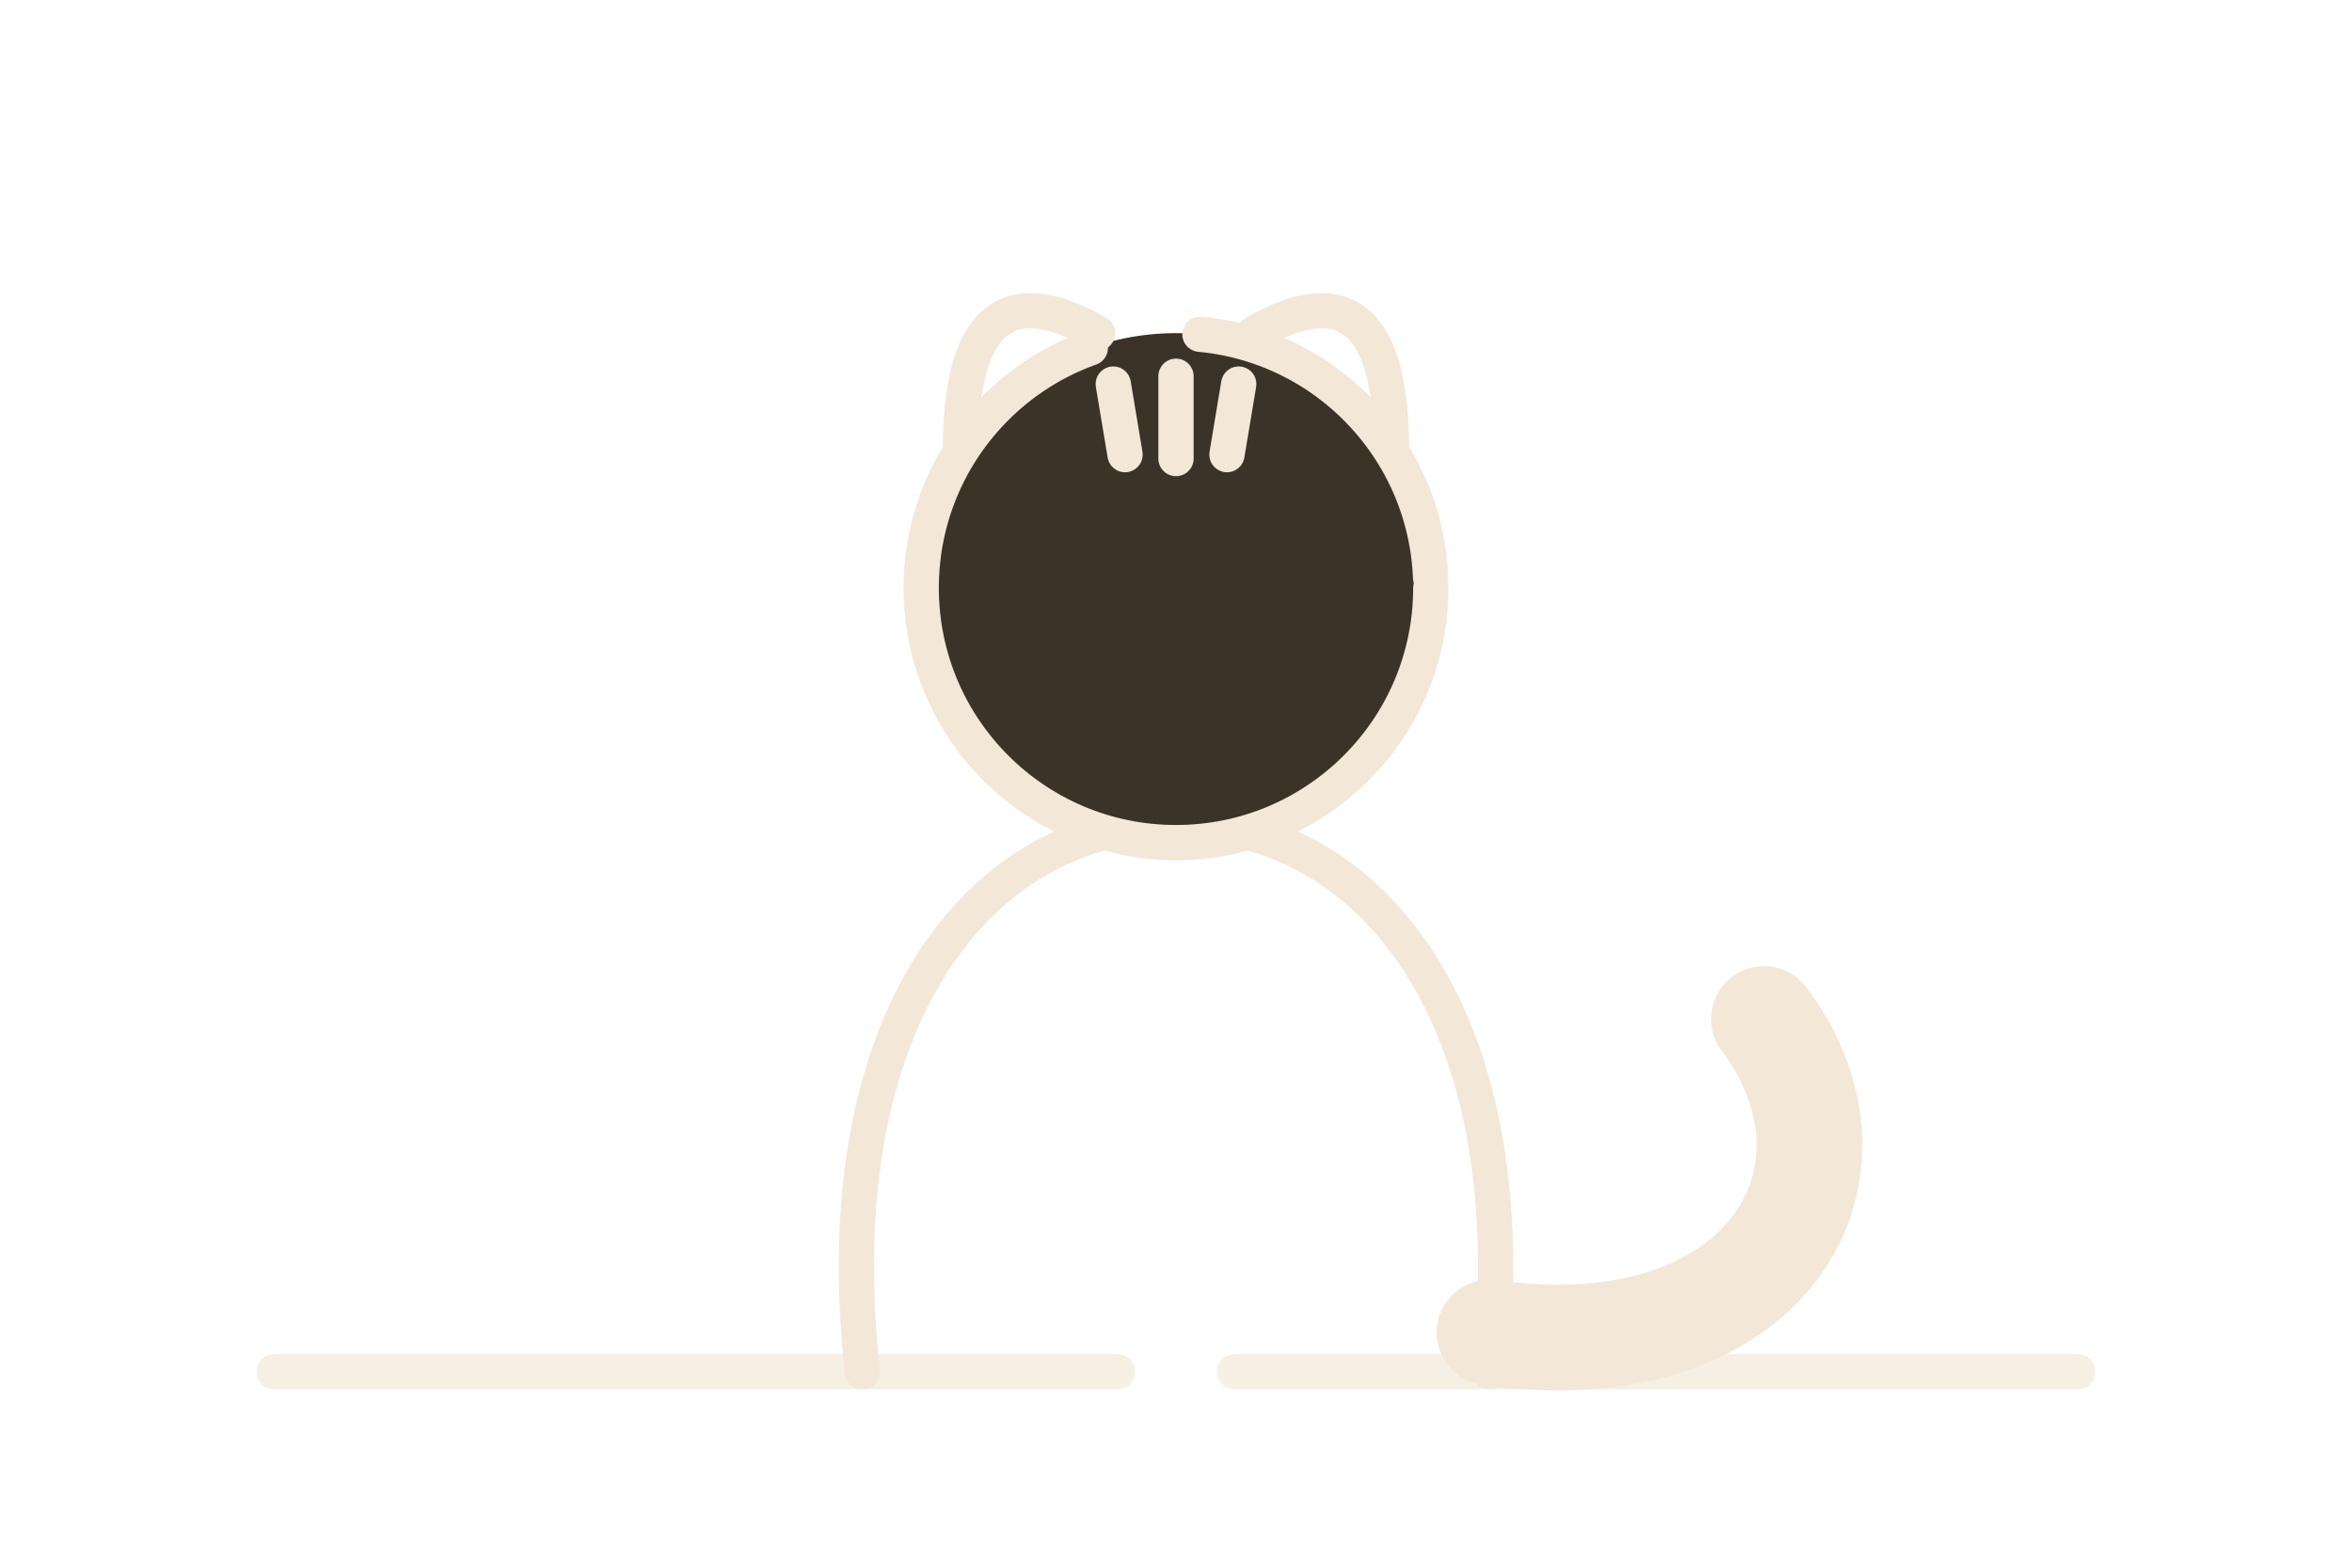
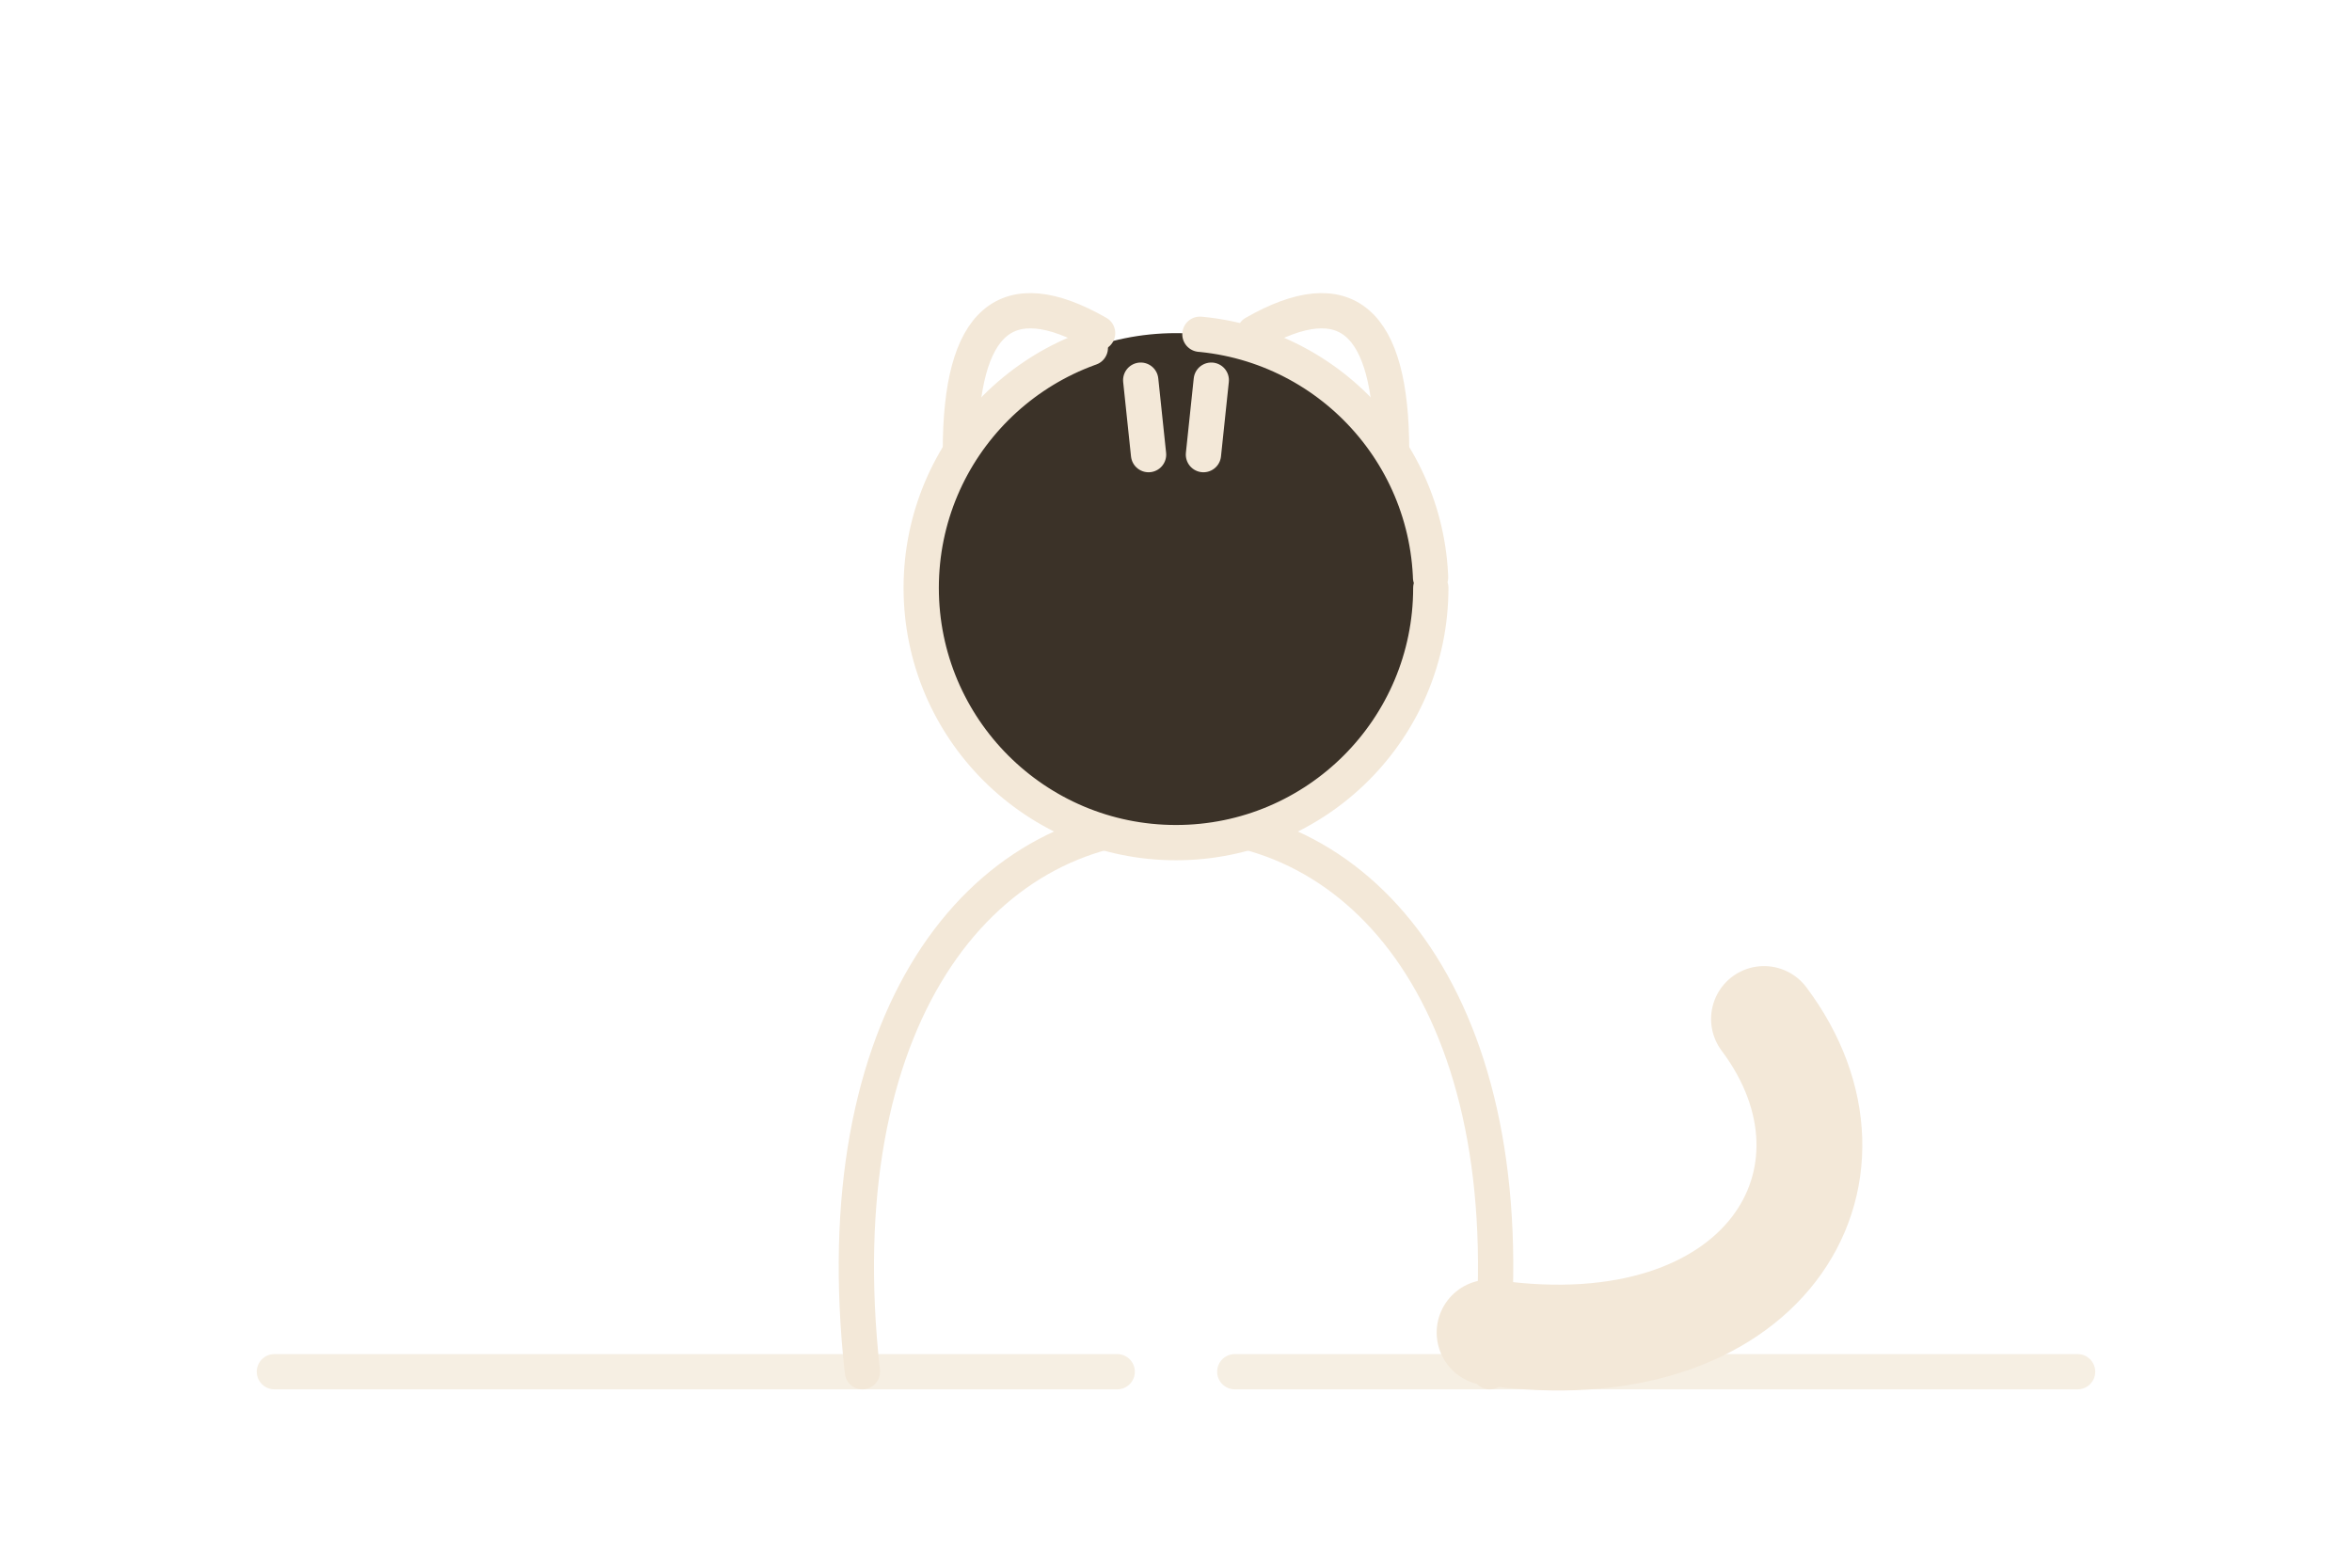
<svg xmlns="http://www.w3.org/2000/svg" viewBox="0 10 120 80" role="img" aria-label="窓の外を見る（うしろ姿）">
  <path d="M14 80 H57 M63 80 H106" fill="none" stroke="#F3E8D8" stroke-width="1.8" stroke-linecap="round" stroke-linejoin="round" stroke-opacity=".7" />
  <path d="M44 80 C42 62 50 52 60 52 C70 52 78 62 76 80" fill="none" stroke="#F3E8D8" stroke-width="1.8" stroke-linecap="round" stroke-linejoin="round" stroke-dasharray="33.62 4.39 35.08" />
  <g id="tail">
    <path d="M76 78 C90 80 96 70 90 62" fill="none" stroke="#F3E8D8" stroke-width="5.4" stroke-linecap="round" />
  </g>
  <g id="head">
    <circle cx="60" cy="40" r="13" fill="#3B3228" />
-     <path d="M56.8 29.6 l0.6 3.6 M60 29.2 v4.2 M63.2 29.6 l-0.6 3.6" fill="none" stroke="#F3E8D8" stroke-width="1.8" stroke-linecap="round" stroke-linejoin="round" />
+     <path d="M58.2 29.4 l0.4 3.8 M61.8 29.4 l-0.4 3.8" fill="none" stroke="#F3E8D8" stroke-width="1.8" stroke-linecap="round" stroke-linejoin="round" />
    <circle cx="60" cy="40" r="13" fill="none" stroke="#F3E8D8" stroke-width="1.8" stroke-linecap="round" stroke-linejoin="round" stroke-dasharray="56.81 5.68 18.67" />
    <path d="M49 33 Q49 23 56 27" fill="none" stroke="#F3E8D8" stroke-width="1.8" stroke-linecap="round" stroke-linejoin="round" />
    <path d="M64 27 Q71 23 71 33" fill="none" stroke="#F3E8D8" stroke-width="1.8" stroke-linecap="round" stroke-linejoin="round" />
  </g>
</svg>
